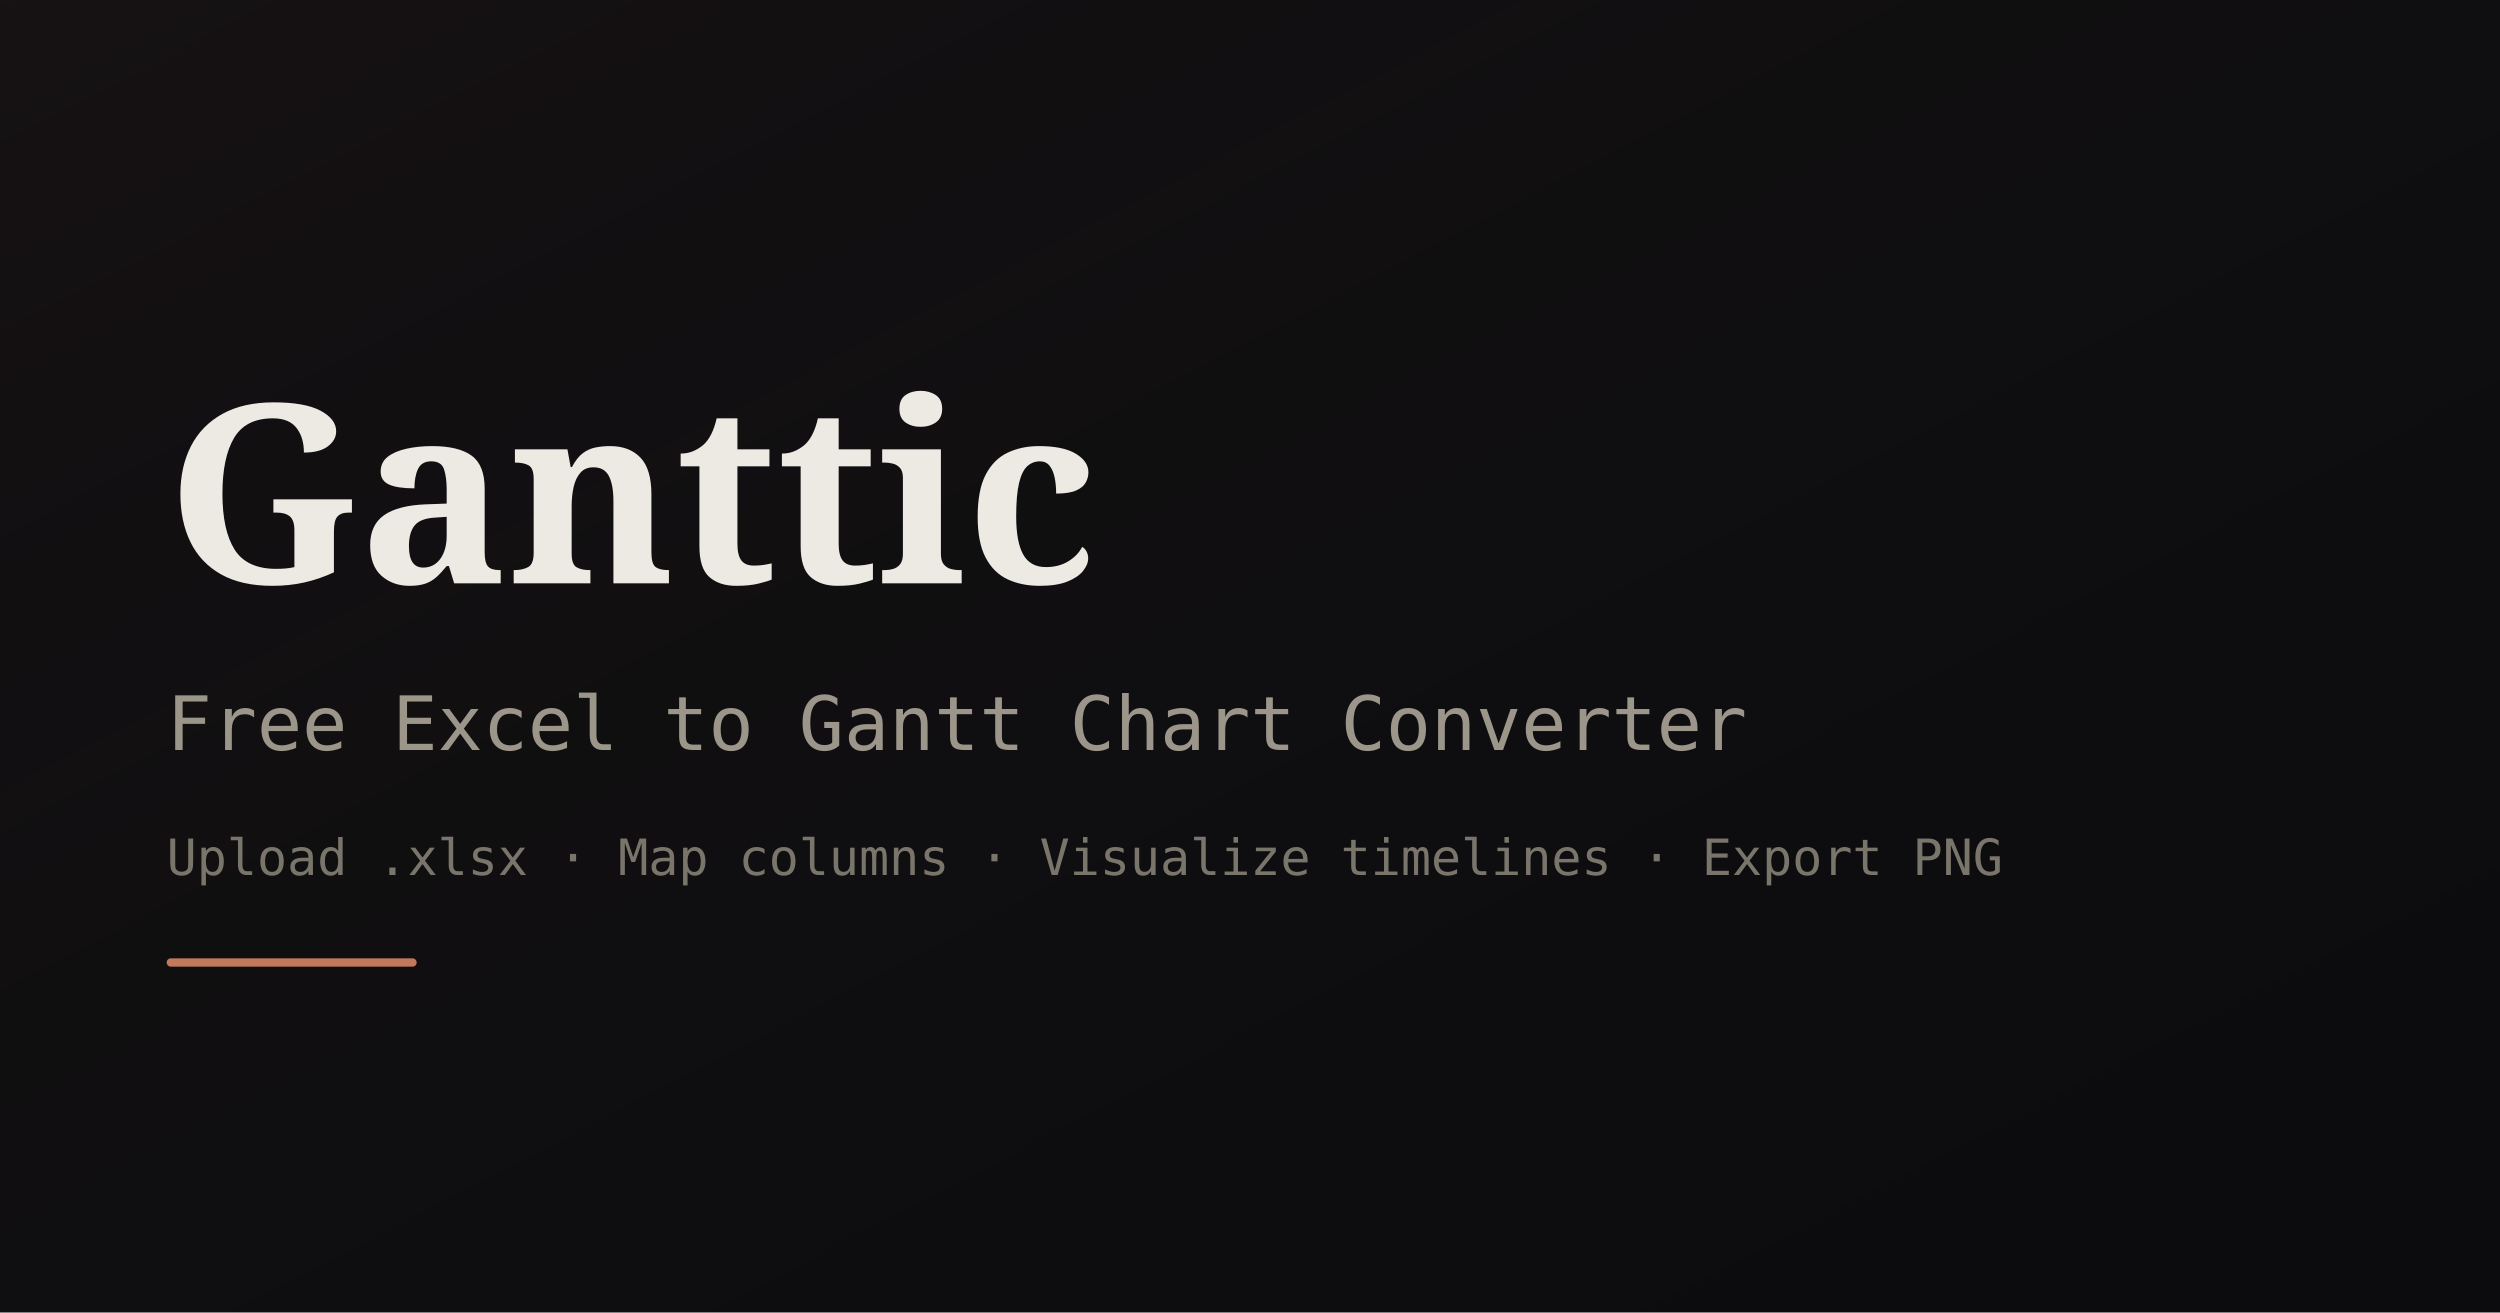
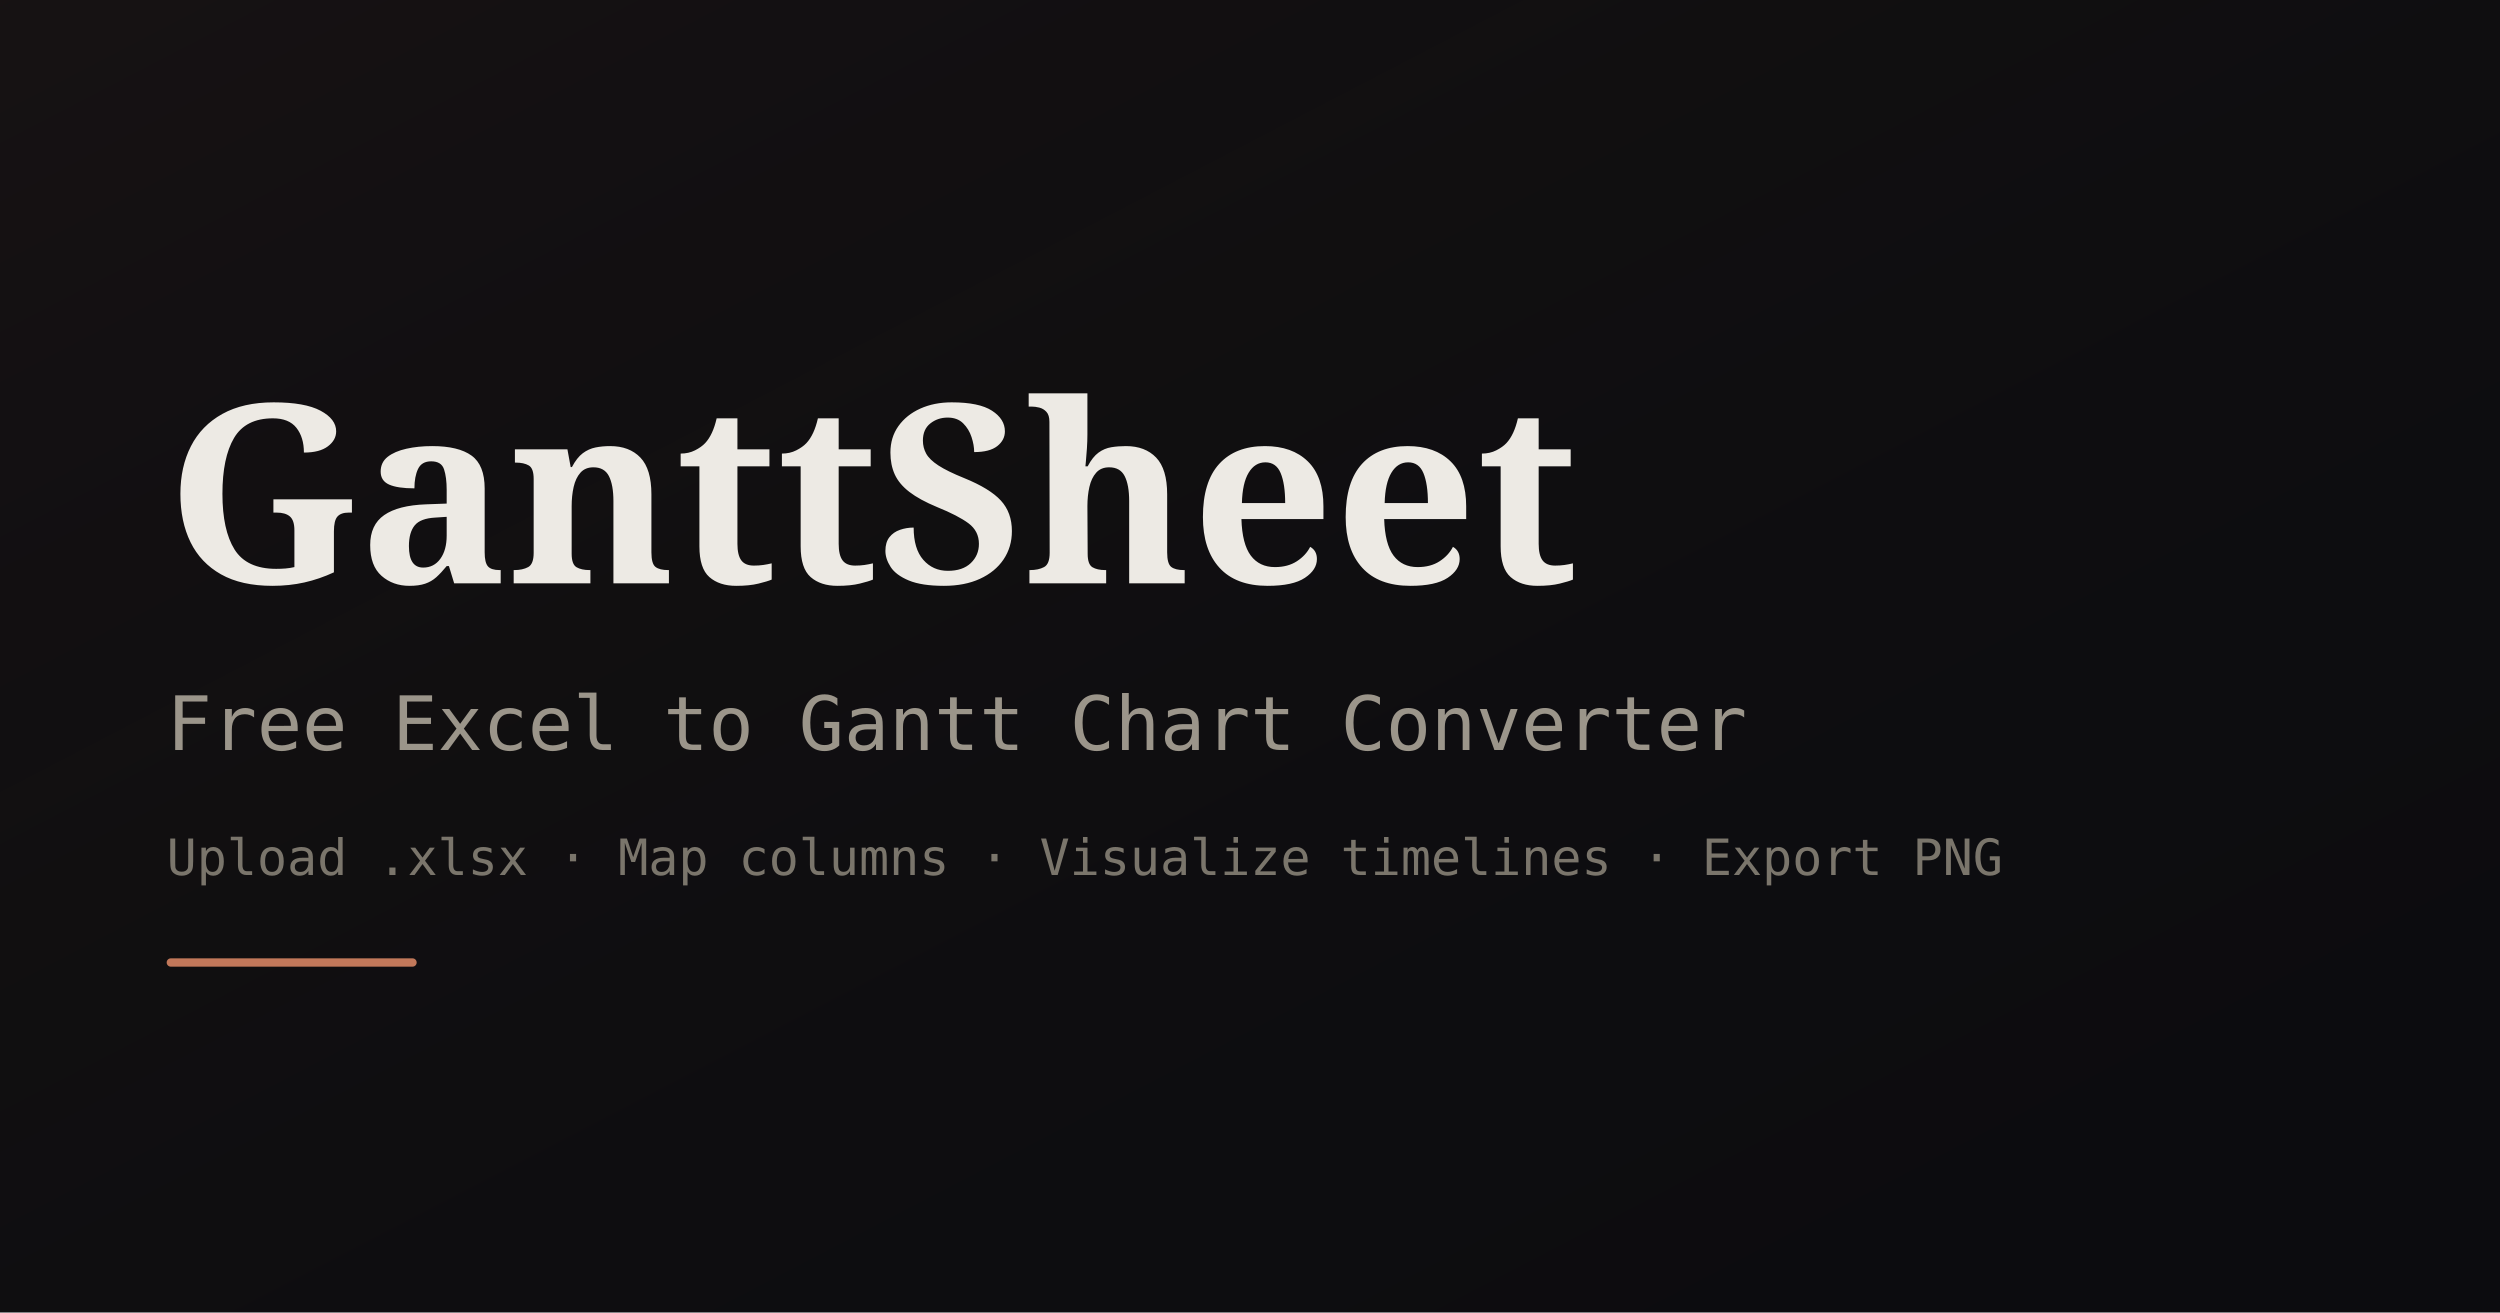
<svg xmlns="http://www.w3.org/2000/svg" width="1200" height="630" viewBox="0 0 1200 630">
  <rect width="1200" height="630" fill="#0c0c0f" />
  <rect width="1200" height="630" fill="url(#g)" opacity="0.3" />
  <defs>
    <linearGradient id="g" x1="0" y1="0" x2="1" y2="1">
      <stop offset="0%" stop-color="#c2785a" stop-opacity="0.2" />
      <stop offset="100%" stop-color="#0c0c0f" stop-opacity="0" />
    </linearGradient>
  </defs>
-   <text x="80" y="280" font-family="Georgia, serif" font-size="120" fill="#edeae4" font-weight="bold">Ganttic</text>
+   <text x="80" y="280" font-family="Georgia, serif" font-size="120" fill="#edeae4" font-weight="bold">GanttSheet</text>
  <text x="80" y="360" font-family="monospace" font-size="36" fill="#9b958a">Free Excel to Gantt Chart Converter</text>
  <text x="80" y="420" font-family="monospace" font-size="24" fill="#7a756b">Upload .xlsx  ·  Map columns  ·  Visualize timelines  ·  Export PNG</text>
  <rect x="80" y="460" width="120" height="4" fill="#c2785a" rx="2" />
</svg>
